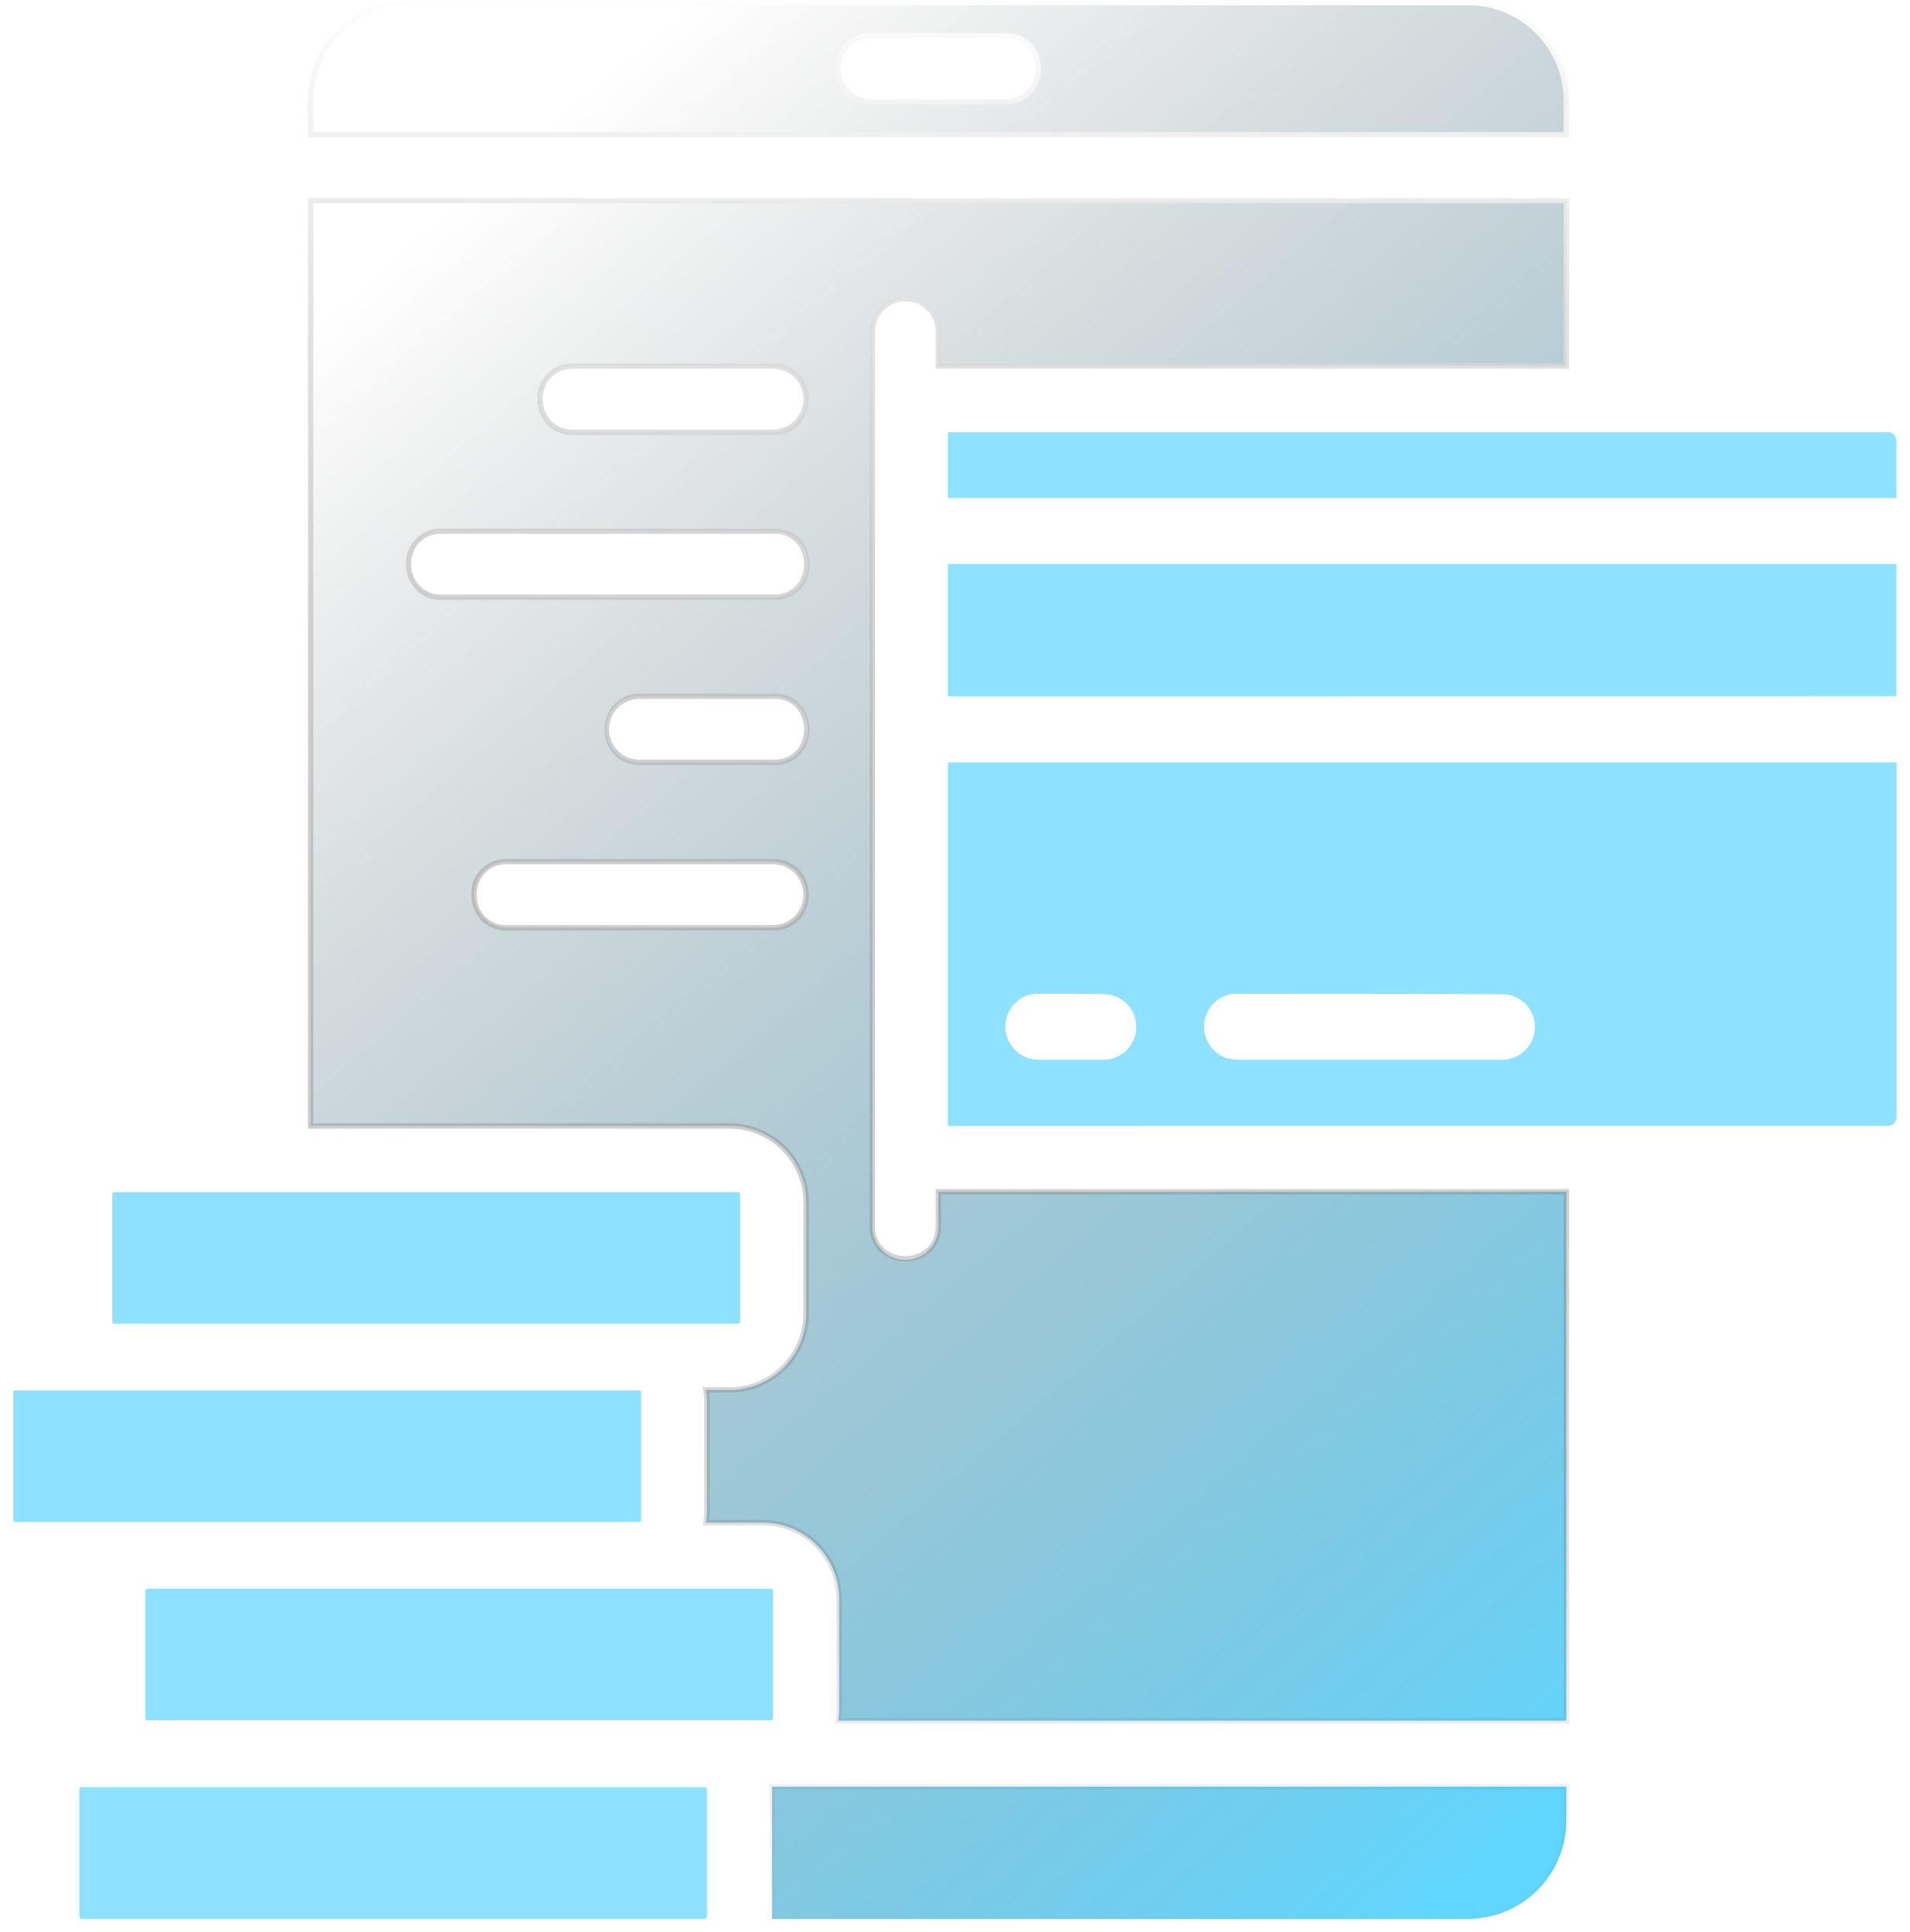
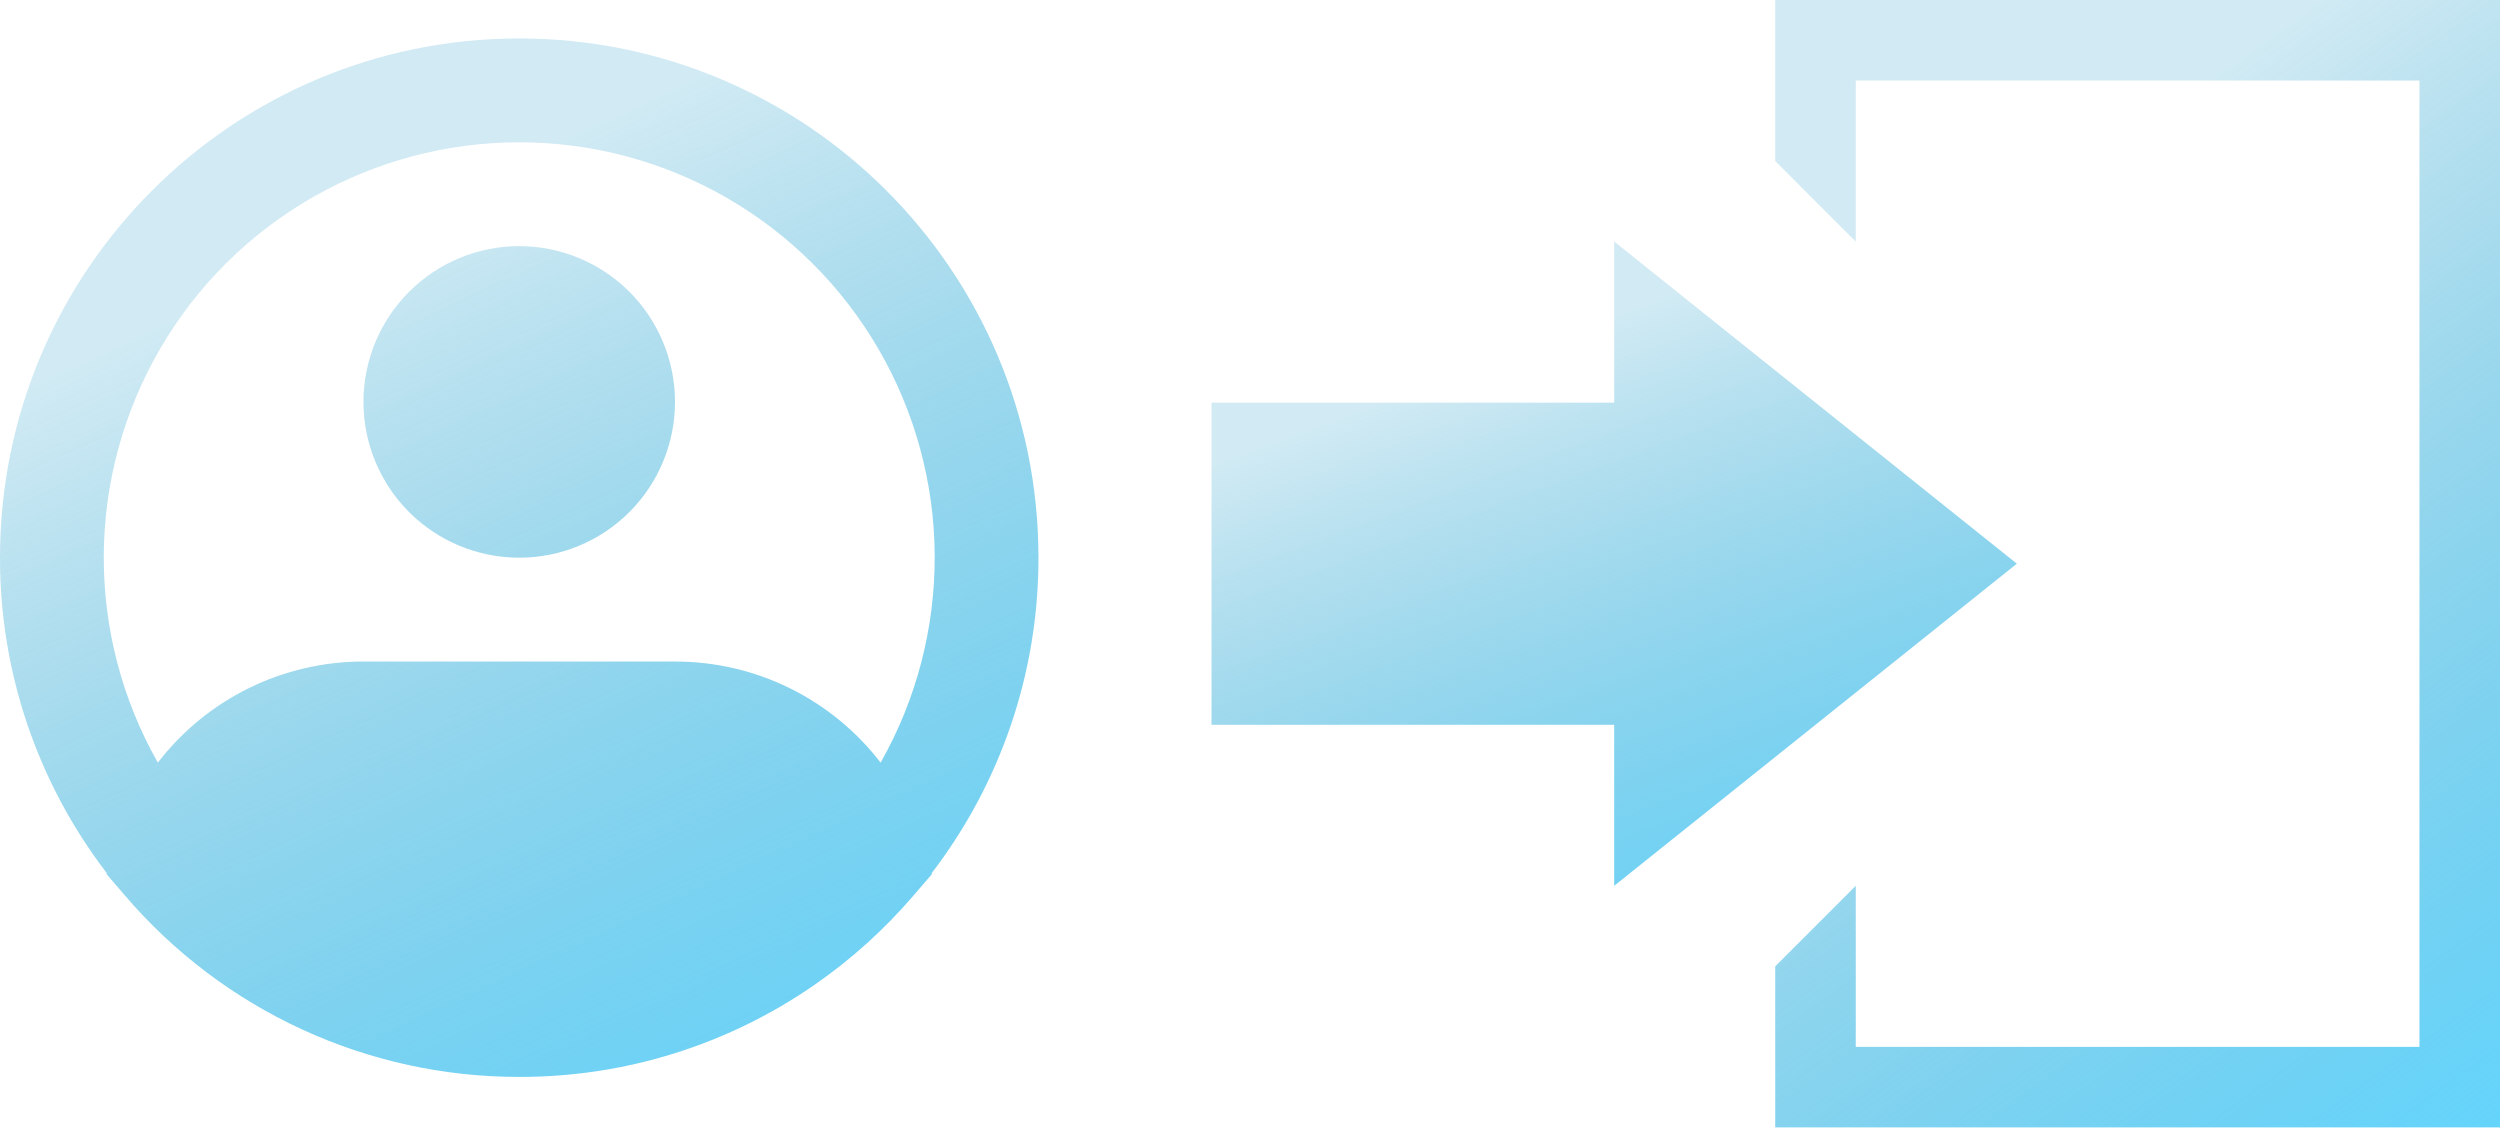
- <svg xmlns="http://www.w3.org/2000/svg" width="72.418" height="73.275" viewBox="0 0 72.418 73.275">
+ <svg xmlns="http://www.w3.org/2000/svg" width="130" height="59" viewBox="0 0 130 59" fill="none">
+   <path d="M92.312 0V8.375L96.5 12.562V4.188H125.812V54.438H96.5V46.062L92.312 50.25V58.625H130V0H92.312Z" fill="url(#paint0_linear_147_5542)" />
+   <path d="M104.875 29.312L83.938 12.562V20.938H63V37.688H83.938V46.062L104.875 29.312Z" fill="url(#paint1_linear_147_5542)" />
+   <path fill-rule="evenodd" clip-rule="evenodd" d="M27 7.4C23.222 7.399 19.51 8.39 16.234 10.272C12.959 12.154 10.234 14.863 8.332 18.127C6.431 21.391 5.418 25.097 5.396 28.875C5.375 32.653 6.344 36.371 8.208 39.657C9.468 38.02 11.087 36.694 12.941 35.782C14.795 34.871 16.834 34.398 18.9 34.4H35.1C37.166 34.398 39.205 34.871 41.059 35.782C42.913 36.694 44.532 38.02 45.792 39.657C47.656 36.371 48.625 32.653 48.604 28.875C48.582 25.097 47.569 21.391 45.668 18.127C43.766 14.863 41.041 12.154 37.766 10.272C34.49 8.39 30.778 7.399 27 7.4ZM48.446 45.405C52.056 40.699 54.009 34.931 54 29C54 14.088 41.912 2 27 2C12.088 2 3.03837e-05 14.088 3.03837e-05 29C-0.009 34.931 1.944 40.699 5.554 45.405L5.54 45.454L6.499 46.569C9.031 49.529 12.175 51.906 15.715 53.534C19.254 55.162 23.104 56.003 27 56C32.474 56.01 37.82 54.347 42.322 51.234C44.242 49.908 45.983 48.34 47.501 46.569L48.46 45.454L48.446 45.405ZM27 12.8C24.852 12.8 22.791 13.653 21.272 15.172C19.753 16.692 18.9 18.752 18.9 20.9C18.9 23.048 19.753 25.108 21.272 26.628C22.791 28.147 24.852 29 27 29C29.148 29 31.209 28.147 32.728 26.628C34.247 25.108 35.1 23.048 35.1 20.9C35.1 18.752 34.247 16.692 32.728 15.172C31.209 13.653 29.148 12.8 27 12.8Z" fill="url(#paint2_linear_147_5542)" />
  <defs>
-     <linearGradient id="linear-gradient" x1="0.879" y1="1" x2="0.32" gradientUnits="objectBoundingBox">
-       <stop offset="0" stop-color="#60d6ff" />
-       <stop offset="1" stop-color="#545454" stop-opacity="0" />
+     <linearGradient id="paint0_linear_147_5542" x1="133.519" y1="60.689" x2="100.379" y2="14.624" gradientUnits="userSpaceOnUse">
+       <stop offset="0.003" stop-color="#61D6FF" />
+       <stop offset="1" stop-color="#1798C6" stop-opacity="0.2" />
    </linearGradient>
-     <linearGradient id="linear-gradient-2" x1="0.5" x2="0.5" y2="1" gradientUnits="objectBoundingBox">
-       <stop offset="0" stop-color="#fff" />
-       <stop offset="1" stop-color="#383838" stop-opacity="0" />
+     <linearGradient id="paint1_linear_147_5542" x1="108.785" y1="47.242" x2="95.785" y2="12.105" gradientUnits="userSpaceOnUse">
+       <stop offset="0.003" stop-color="#61D6FF" />
+       <stop offset="1" stop-color="#1798C6" stop-opacity="0.2" />
+     </linearGradient>
+     <linearGradient id="paint2_linear_147_5542" x1="59.042" y1="57.901" x2="34.51" y2="4.855" gradientUnits="userSpaceOnUse">
+       <stop offset="0.003" stop-color="#61D6FF" />
+       <stop offset="1" stop-color="#1798C6" stop-opacity="0.2" />
    </linearGradient>
  </defs>
-   <g id="Group_32407" data-name="Group 32407" transform="translate(-1080.773 -724.255)">
-     <path id="Path_35461" data-name="Path 35461" d="M6.217,0A3.716,3.716,0,0,0,2.463,3.754V5.008H50.078V3.754A3.723,3.723,0,0,0,46.315,0ZM23.632,1.25h5.146a1.252,1.252,0,1,1,0,2.5H23.764a1.254,1.254,0,0,1-.133-2.5M2.463,7.512V42.6H18.381a2.9,2.9,0,0,1,2.875,2.88v4.253a2.9,2.9,0,0,1-2.875,2.88h-.929a2.67,2.67,0,0,1,.041.385v4.258a2.734,2.734,0,0,1-.041.389H19.63a2.9,2.9,0,0,1,2.875,2.875v4.258a2.669,2.669,0,0,1-.037.38h27.61V45.1H26.268v1.259a1.252,1.252,0,1,1-2.5,0V12.525a1.252,1.252,0,1,1,2.5,0v1.259h23.81V7.512Zm9.9,6.272H20a1.254,1.254,0,0,1,0,2.509H12.489a1.256,1.256,0,1,1-.128-2.509M7.343,20.047H20a1.252,1.252,0,1,1,0,2.5H7.476a1.254,1.254,0,0,1-.133-2.5m7.65,6.263H20a1.252,1.252,0,1,1,0,2.5H14.993a1.252,1.252,0,1,1,0-2.5M9.852,32.577H20a1.254,1.254,0,0,1,0,2.509H9.98a1.256,1.256,0,0,1-.128-2.509M19.96,67.662v5.013H46.315a3.731,3.731,0,0,0,3.763-3.763v-1.25Z" transform="translate(1090.087 724.357)" fill="url(#linear-gradient)" />
-     <path id="Path_35461_-_Outline" data-name="Path 35461 - Outline" d="M6.018-.3h40.1a3.825,3.825,0,0,1,3.865,3.855V4.911H2.163V3.555A3.814,3.814,0,0,1,6.018-.3Zm43.76,5.008V3.555A3.618,3.618,0,0,0,46.117-.1H6.018A3.614,3.614,0,0,0,2.366,3.555V4.708ZM28.615.949a1.275,1.275,0,0,1,1.158.633,1.488,1.488,0,0,1,0,1.445,1.271,1.271,0,0,1-1.154.631h-5.1a1.3,1.3,0,0,1-.987-.408,1.4,1.4,0,0,1-.358-.9A1.306,1.306,0,0,1,23.426.95h5.189Zm0,2.505a1.075,1.075,0,0,0,.978-.529,1.279,1.279,0,0,0,0-1.242,1.079,1.079,0,0,0-.982-.531H23.437a1.117,1.117,0,0,0-.815.4,1.185,1.185,0,0,0-.248.787,1.108,1.108,0,0,0,1.142,1.113h5.1ZM2.163,7.212H49.982v6.475H25.968v-1.36a1.151,1.151,0,1,0-2.3,0V46.164h0a1.129,1.129,0,0,0,.3.839,1.236,1.236,0,0,0,1.7,0,1.132,1.132,0,0,0,.3-.839V44.8H49.982V65.061H22.153l.018-.129a2.488,2.488,0,0,0,.034-.353V60.322a2.8,2.8,0,0,0-2.773-2.773h-2.3l.017-.116.009-.063a2.111,2.111,0,0,0,.031-.312V52.8a2.008,2.008,0,0,0-.03-.3l-.01-.069-.017-.116h1.046a2.8,2.8,0,0,0,2.773-2.778V45.284a2.8,2.8,0,0,0-2.773-2.778H2.163Zm47.616.2H2.366V42.3H18.182a3,3,0,0,1,2.976,2.981v4.253a3,3,0,0,1-2.976,2.981H17.37a1.932,1.932,0,0,1,.025.283v4.258a2,2,0,0,1-.025.288h2.062a3,3,0,0,1,2.976,2.976V64.58a2.13,2.13,0,0,1-.021.278H49.778V45.005H26.171v1.157a1.33,1.33,0,0,1-.361.984,1.439,1.439,0,0,1-1.988,0,1.327,1.327,0,0,1-.358-.985V12.327a1.353,1.353,0,0,1,1.331-1.37h.027a1.353,1.353,0,0,1,1.35,1.371v1.156H49.778ZM12.16,13.484H19.8a1.313,1.313,0,0,1,1.016.426,1.445,1.445,0,0,1,0,1.86A1.313,1.313,0,0,1,19.8,16.2h-7.51a1.311,1.311,0,0,1-1.073-.415,1.413,1.413,0,0,1-.352-.915,1.3,1.3,0,0,1,1.289-1.381ZM19.8,15.993a1.153,1.153,0,0,0,0-2.306H12.165a1.122,1.122,0,0,0-.834.387,1.18,1.18,0,0,0-.259.787,1.109,1.109,0,0,0,1.139,1.134l.075,0H19.8Zm.036,3.754A1.275,1.275,0,0,1,21,20.379a1.486,1.486,0,0,1,0,1.443,1.275,1.275,0,0,1-1.158.633H7.228a1.3,1.3,0,0,1-.987-.408,1.4,1.4,0,0,1-.358-.9,1.306,1.306,0,0,1,1.254-1.4h12.7Zm0,2.5a1.08,1.08,0,0,0,.982-.531,1.277,1.277,0,0,0,0-1.24,1.08,1.08,0,0,0-.982-.531H7.148a1.117,1.117,0,0,0-.815.4,1.185,1.185,0,0,0-.248.787,1.108,1.108,0,0,0,1.142,1.113H19.839ZM14.76,26.009h5.079a1.271,1.271,0,0,1,1.155.631,1.489,1.489,0,0,1,0,1.446,1.272,1.272,0,0,1-1.155.631h-5.08a1.3,1.3,0,0,1-1.01-.426,1.448,1.448,0,0,1,0-1.857,1.3,1.3,0,0,1,1.01-.426Zm5.044.2H14.759a1.151,1.151,0,1,0,.034,2.3h5.046a1.076,1.076,0,0,0,.979-.53,1.28,1.28,0,0,0,0-1.243,1.076,1.076,0,0,0-.979-.53H19.8ZM9.651,32.277H19.8a1.313,1.313,0,0,1,1.016.426,1.445,1.445,0,0,1,0,1.86,1.313,1.313,0,0,1-1.016.426H9.784a1.306,1.306,0,0,1-1.072-.413,1.409,1.409,0,0,1-.351-.911,1.306,1.306,0,0,1,1.287-1.388ZM19.8,34.786a1.153,1.153,0,0,0,0-2.306H9.656a1.122,1.122,0,0,0-.833.39,1.187,1.187,0,0,0-.259.79A1.1,1.1,0,0,0,9.7,34.788l.079,0H19.8ZM19.66,67.362H49.982v1.351a3.833,3.833,0,0,1-3.865,3.865H19.66Zm30.118.2H19.863v4.81H46.117a3.63,3.63,0,0,0,3.662-3.662Z" transform="translate(1090.286 724.555)" fill="url(#linear-gradient-2)" />
-     <path id="Union_96" data-name="Union 96" d="M0,26.31V12.525H35.974V25.943a.338.338,0,0,1-.362.366ZM10.918,23.8H20.944v0a1.243,1.243,0,1,0,0-2.482c-2.413-.014-6.57-.009-10.158-.014A1.255,1.255,0,0,0,10.918,23.8Zm-7.64-2.5A1.255,1.255,0,0,0,3.4,23.8H5.9a1.243,1.243,0,0,0,0-2.486C5.04,21.3,4.625,21.3,4.135,21.3ZM0,10.017V5H35.969v5.013ZM0,2.5V0H35.612a.331.331,0,0,1,.357.362V2.5Z" transform="translate(1116.717 740.645)" fill="rgba(96,214,255,0.7)" stroke="rgba(0,0,0,0)" stroke-width="1" />
-     <path id="Union_97" data-name="Union 97" d="M2.587,27.563a.082.082,0,0,1-.081-.081V22.649a.081.081,0,0,1,.081-.081H26.226a.081.081,0,0,1,.081.081v4.83a.084.084,0,0,1-.083.084Zm2.507-7.529a.081.081,0,0,1-.081-.081V15.12a.081.081,0,0,1,.081-.081H28.733a.081.081,0,0,1,.081.081v4.832a.081.081,0,0,1-.081.081ZM.081,12.513A.081.081,0,0,1,0,12.432V7.6a.081.081,0,0,1,.081-.081H23.729a.082.082,0,0,1,.081.081V12.43a.084.084,0,0,1-.084.083ZM3.836,4.99a.081.081,0,0,1-.081-.081V.081A.081.081,0,0,1,3.836,0H27.484a.08.08,0,0,1,.08.08V4.909a.081.081,0,0,1-.081.081Z" transform="translate(1081.273 769.468)" fill="rgba(96,214,255,0.7)" stroke="rgba(0,0,0,0)" stroke-width="1" />
-   </g>
</svg>
